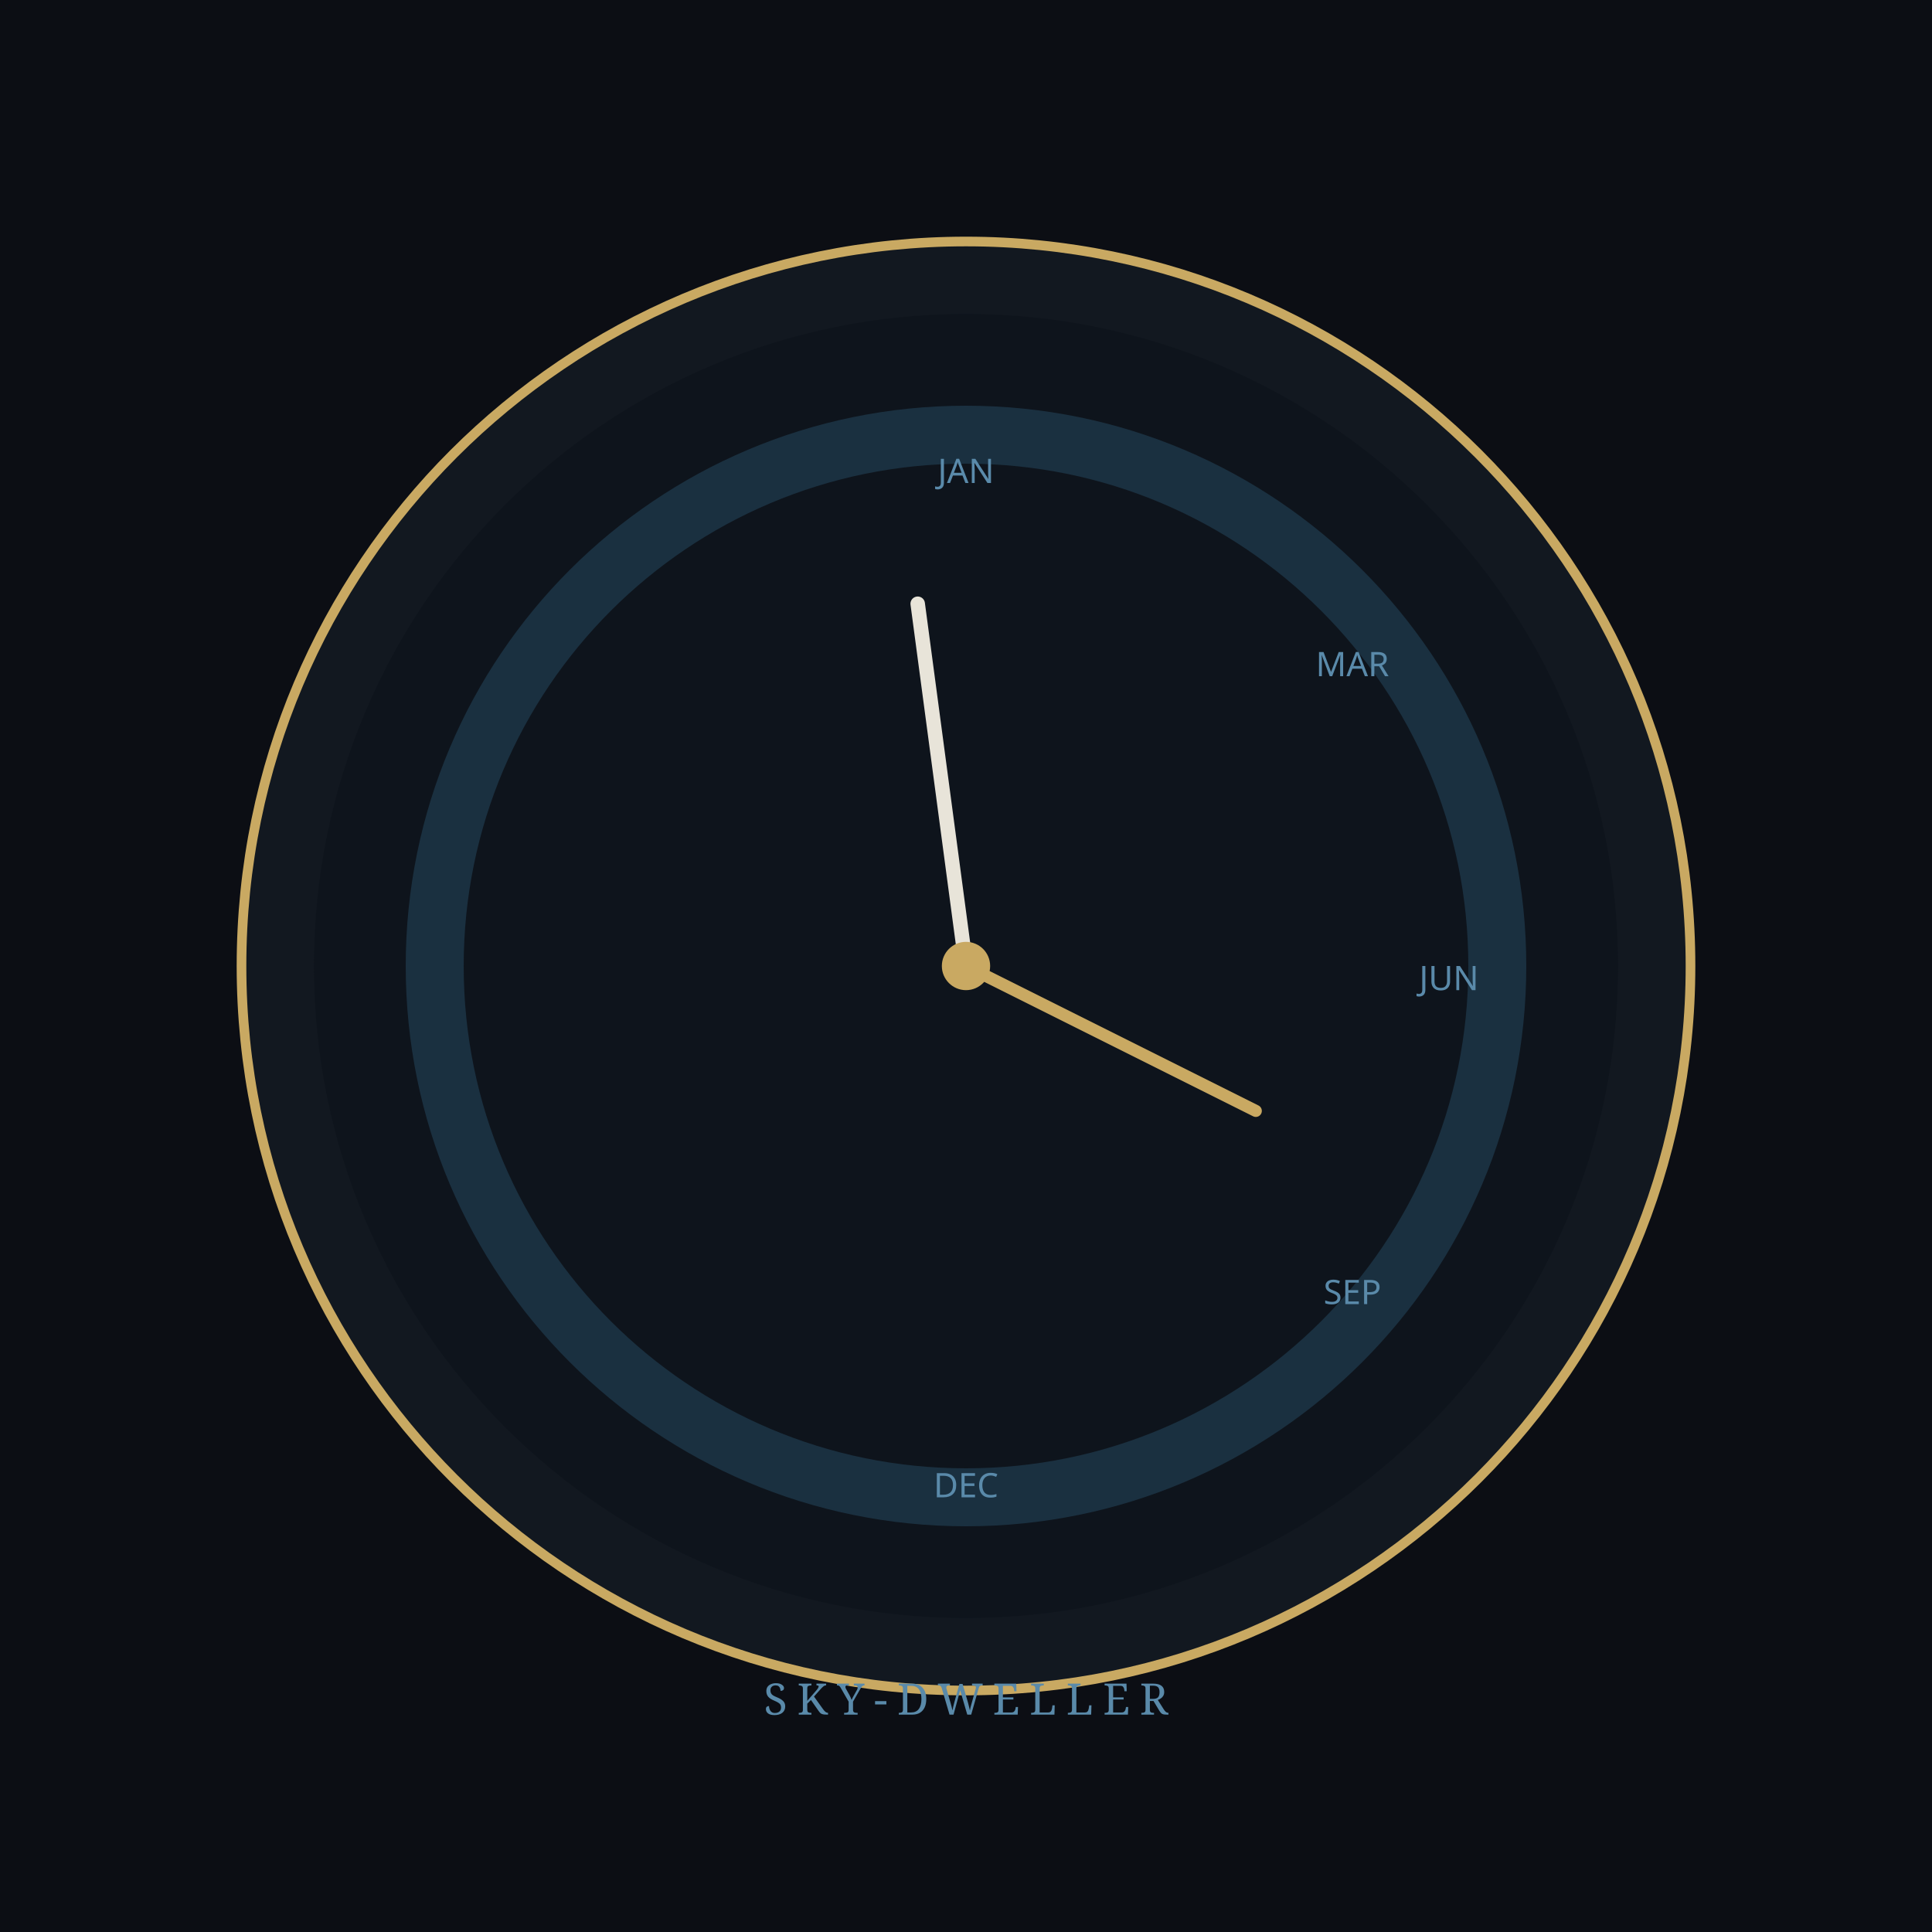
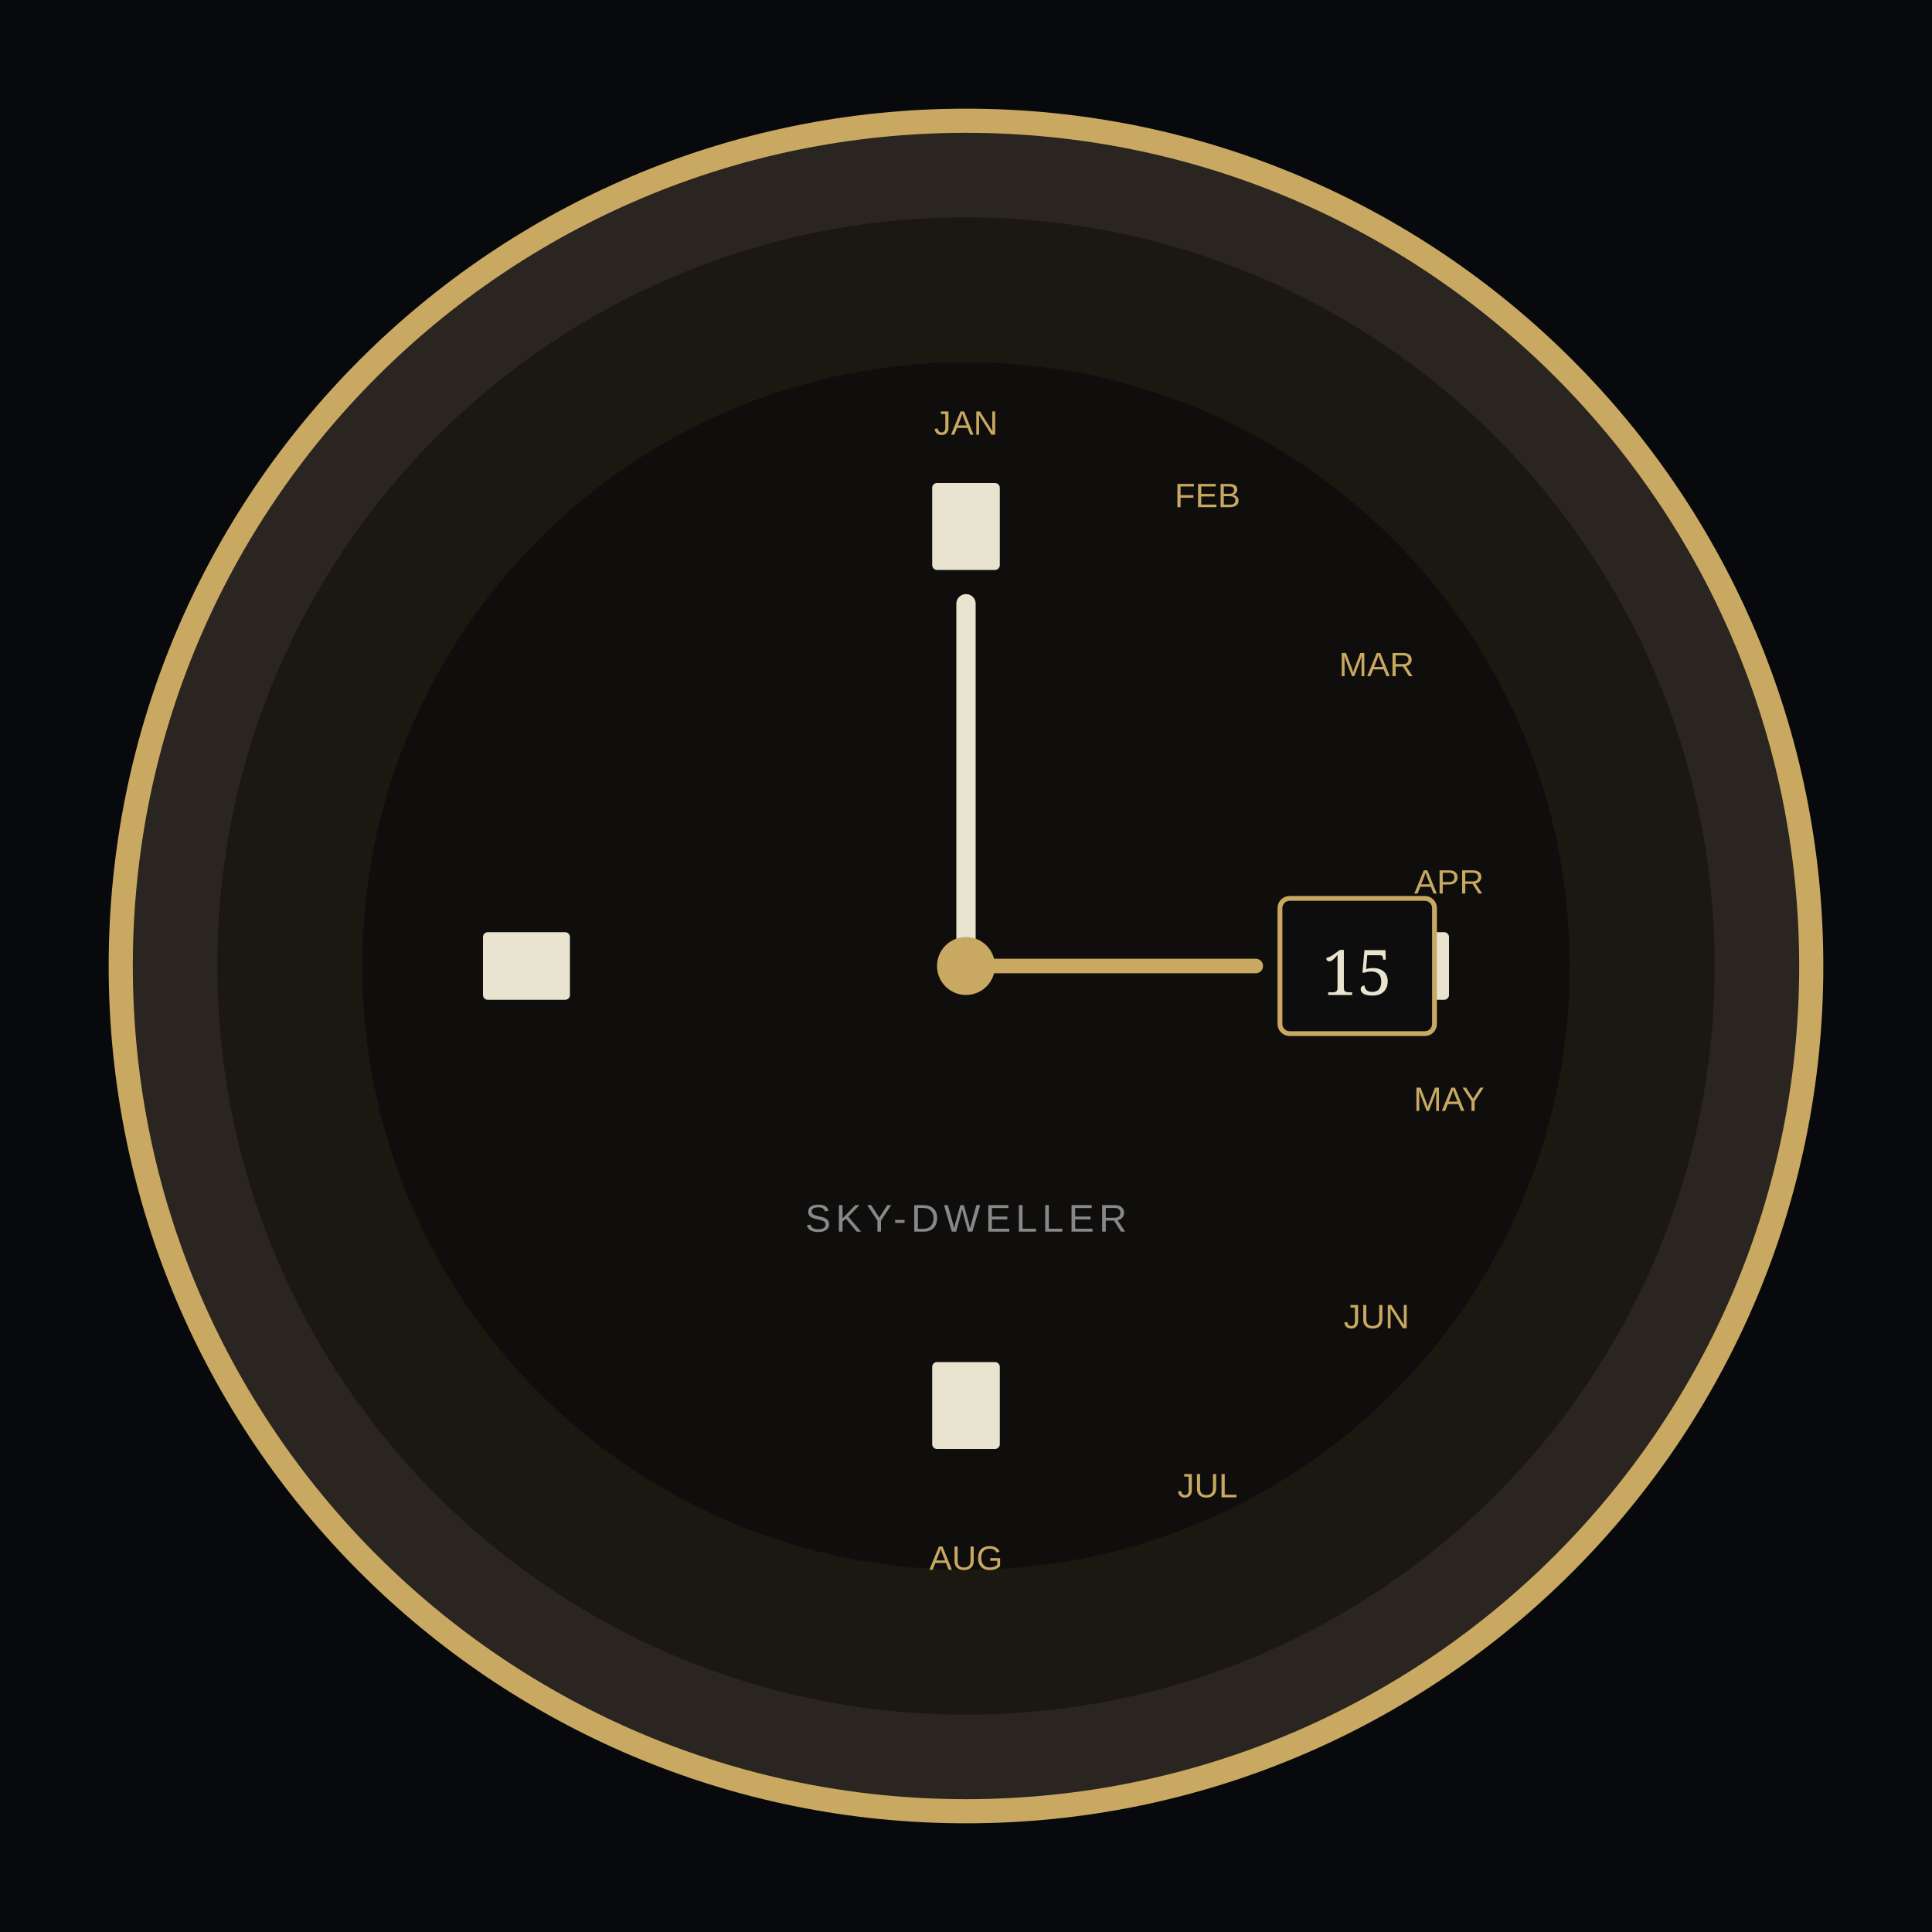
- <svg xmlns="http://www.w3.org/2000/svg" viewBox="0 0 400 400" fill="none">
-   <rect width="400" height="400" fill="#0c0e14" />
-   <circle cx="200" cy="200" r="150" fill="#121820" stroke="#c9a962" stroke-width="2" />
-   <circle cx="200" cy="200" r="135" fill="#0e141c" />
-   <circle cx="200" cy="200" r="110" fill="none" stroke="#1a3040" stroke-width="12" />
-   <g fill="#5a8aaa" font-size="7" font-family="sans-serif">
-     <text x="200" y="100" text-anchor="middle">JAN</text>
-     <text x="280" y="140" text-anchor="middle">MAR</text>
-     <text x="300" y="205" text-anchor="middle">JUN</text>
-     <text x="280" y="270" text-anchor="middle">SEP</text>
-     <text x="200" y="310" text-anchor="middle">DEC</text>
+ <svg xmlns="http://www.w3.org/2000/svg" viewBox="0 0 400 400">
+   <rect width="400" height="400" fill="#08090c" />
+   <circle cx="200" cy="200" r="175" fill="#2a2520" stroke="#c9a962" stroke-width="5" />
+   <circle cx="200" cy="200" r="155" fill="#1a1810" />
+   <circle cx="200" cy="200" r="125" fill="#0f0e0c" />
+   <g fill="#c9a962" font-size="7" font-family="Arial, sans-serif" text-anchor="middle">
+     <text x="200" y="90">JAN</text>
+     <text x="250" y="105">FEB</text>
+     <text x="285" y="140">MAR</text>
+     <text x="300" y="185">APR</text>
+     <text x="300" y="230">MAY</text>
+     <text x="285" y="275">JUN</text>
+     <text x="250" y="310">JUL</text>
+     <text x="200" y="325">AUG</text>
  </g>
-   <line x1="200" y1="200" x2="190" y2="125" stroke="#e8e4d9" stroke-width="3" stroke-linecap="round" />
-   <line x1="200" y1="200" x2="260" y2="230" stroke="#c9a962" stroke-width="2.5" stroke-linecap="round" />
-   <circle cx="200" cy="200" r="5" fill="#c9a962" />
-   <text x="200" y="355" text-anchor="middle" fill="#5a8aaa" font-size="9" font-family="serif" letter-spacing="2">SKY-DWELLER</text>
+   <g fill="#e8e4d0">
+     <rect x="193" y="100" width="14" height="18" rx="1" />
+     <rect x="193" y="282" width="14" height="18" rx="1" />
+     <rect x="100" y="193" width="18" height="14" rx="1" />
+     <rect x="282" y="193" width="18" height="14" rx="1" />
+   </g>
+   <line x1="200" y1="200" x2="200" y2="125" stroke="#e8e4d0" stroke-width="4" stroke-linecap="round" />
+   <line x1="200" y1="200" x2="260" y2="200" stroke="#c9a962" stroke-width="3" stroke-linecap="round" />
+   <circle cx="200" cy="200" r="6" fill="#c9a962" />
+   <rect x="265" y="186" width="32" height="28" rx="2" fill="#0d0d0d" stroke="#c9a962" stroke-width="1" />
+   <text x="281" y="206" text-anchor="middle" fill="#e8e4d0" font-size="13" font-family="Georgia, serif">15</text>
+   <text x="200" y="255" text-anchor="middle" fill="#888" font-size="8" font-family="Arial, sans-serif" letter-spacing="1">SKY-DWELLER</text>
</svg>
